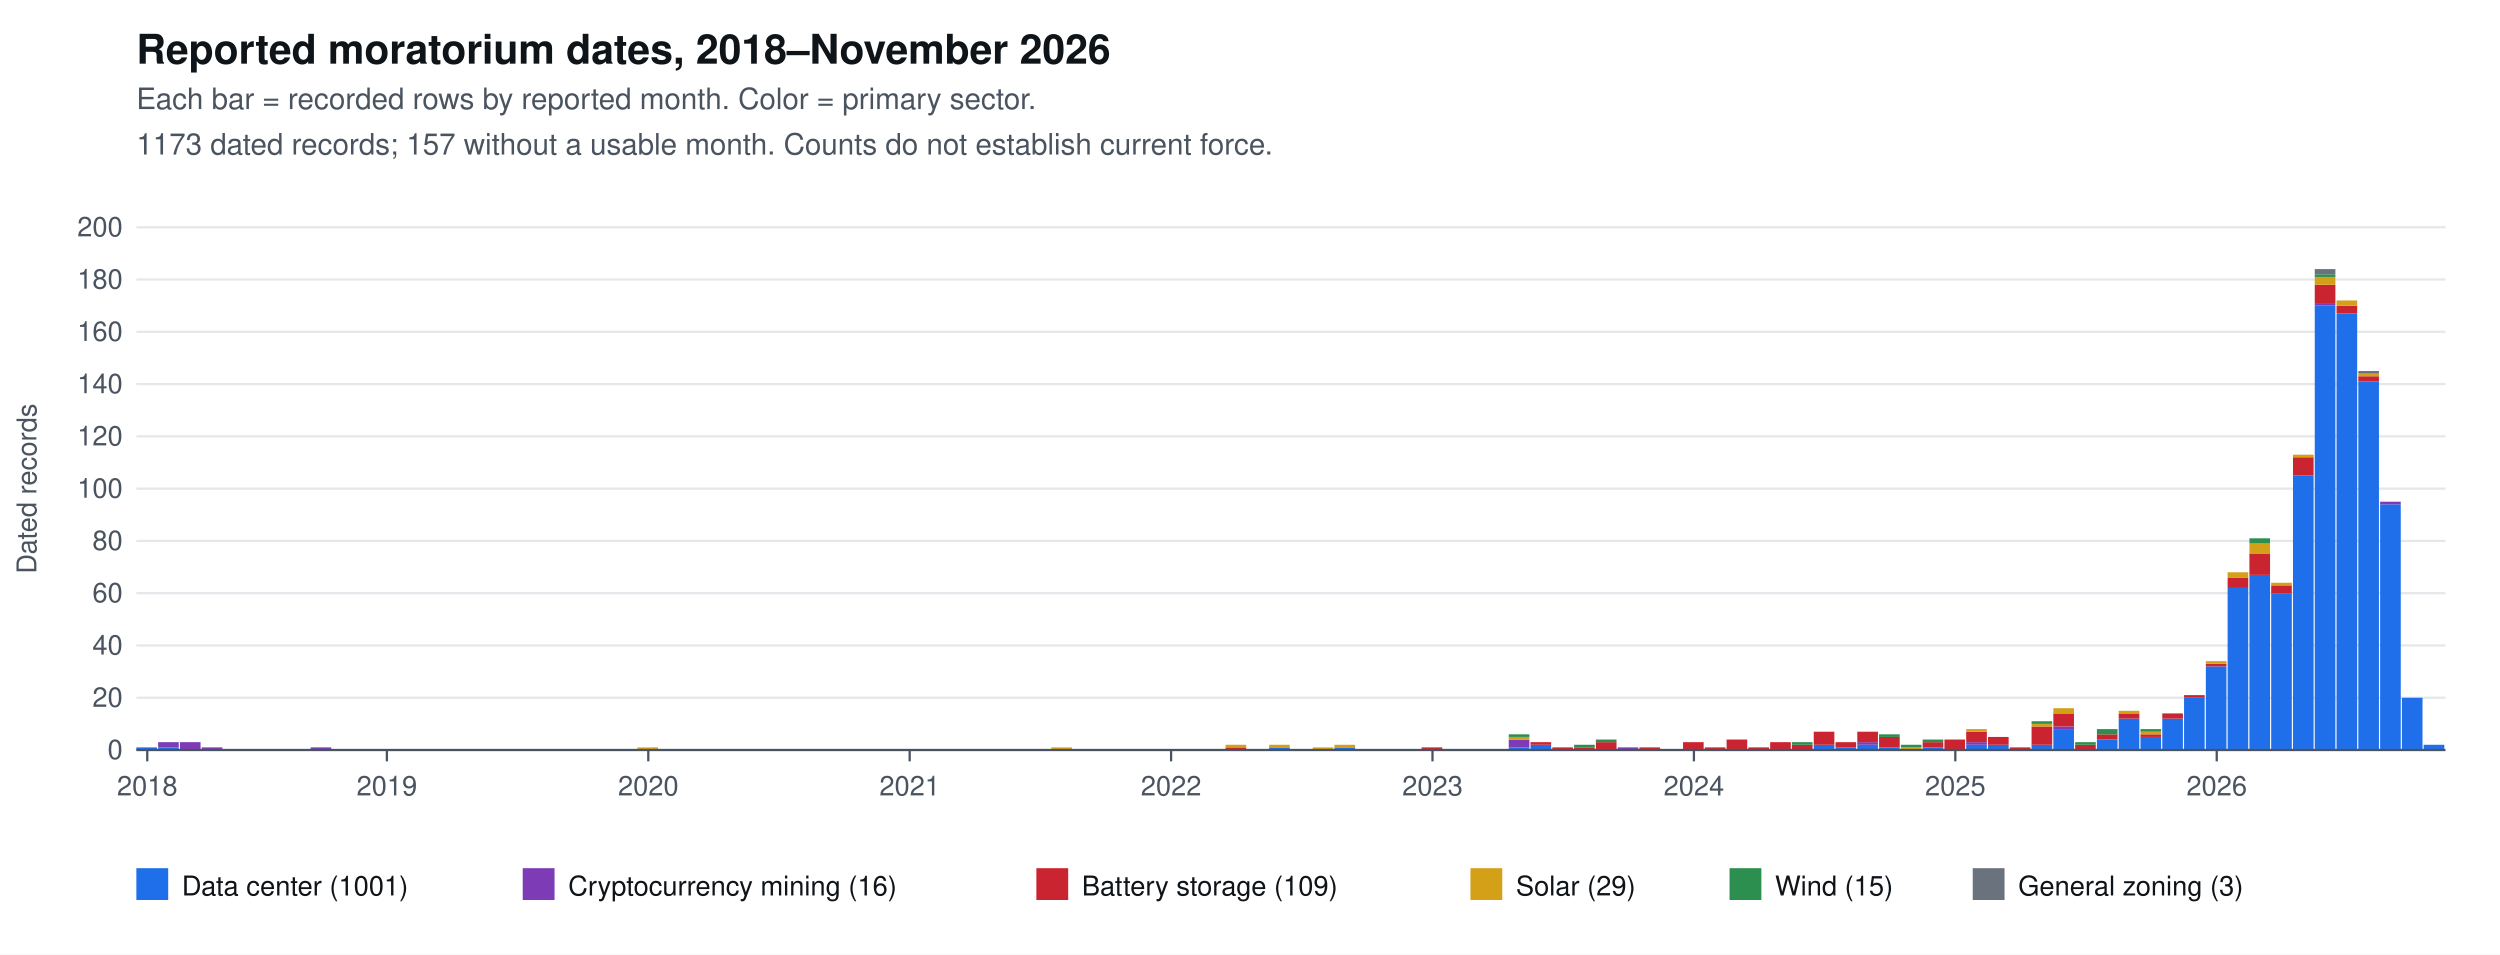
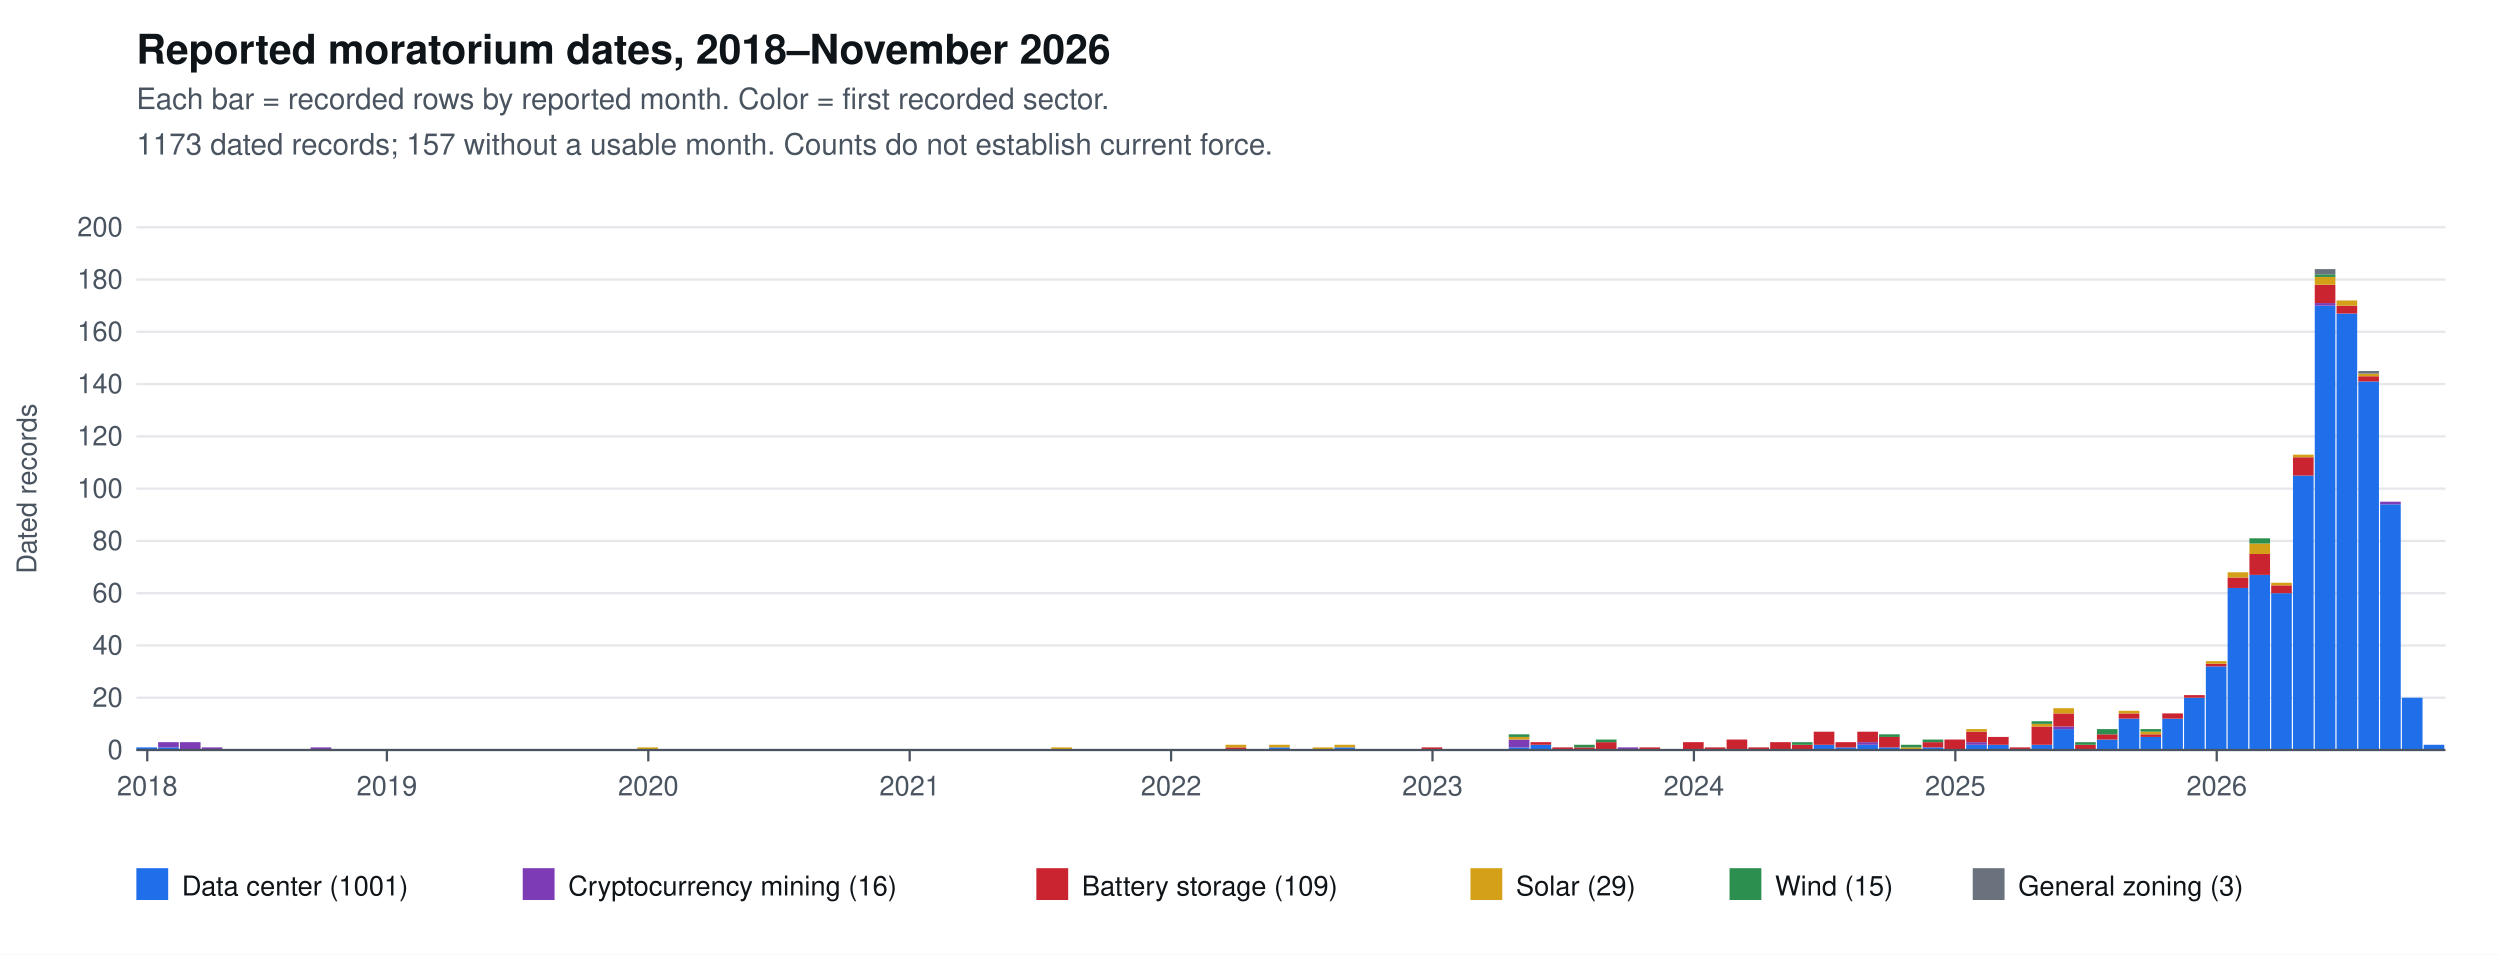
<svg xmlns="http://www.w3.org/2000/svg" viewBox="0 0 1100 420" width="100%" height="auto" font-family="ui-sans-serif, system-ui, -apple-system, Helvetica, Arial, sans-serif" font-size="12" role="img" aria-label="Reported moratorium dates, 2018 through November 2026">
  <rect width="1100" height="420" fill="white" />
  <text x="60" y="28" font-size="18" font-weight="600" fill="#0f1419">Reported moratorium dates, 2018–November 2026</text>
-   <text x="60" y="48" font-size="13" fill="#4a5460">Each bar = recorded rows by reported month. Color = primary sector.</text>
+   <text x="60" y="48" font-size="13" fill="#4a5460">Each bar = recorded rows by reported month. Color = first recorded sector.</text>
  <text x="60" y="68" font-size="13" fill="#4a5460">1173 dated records; 157 without a usable month. Counts do not establish current force.</text>
  <g stroke="#e5e7eb" stroke-width="1">
    <line x1="60" x2="1076" y1="330.0" y2="330.0" />
    <line x1="60" x2="1076" y1="307.0" y2="307.0" />
    <line x1="60" x2="1076" y1="284.0" y2="284.0" />
    <line x1="60" x2="1076" y1="261.0" y2="261.0" />
    <line x1="60" x2="1076" y1="238.0" y2="238.0" />
    <line x1="60" x2="1076" y1="215.0" y2="215.0" />
    <line x1="60" x2="1076" y1="192.0" y2="192.0" />
    <line x1="60" x2="1076" y1="169.0" y2="169.0" />
    <line x1="60" x2="1076" y1="146.0" y2="146.0" />
    <line x1="60" x2="1076" y1="123.0" y2="123.0" />
    <line x1="60" x2="1076" y1="100.0" y2="100.0" />
  </g>
  <g fill="#4a5460" text-anchor="end">
    <text x="54" y="334.0">0</text>
    <text x="54" y="311.0">20</text>
    <text x="54" y="288.0">40</text>
    <text x="54" y="265.0">60</text>
    <text x="54" y="242.0">80</text>
    <text x="54" y="219.0">100</text>
    <text x="54" y="196.0">120</text>
    <text x="54" y="173.0">140</text>
    <text x="54" y="150.0">160</text>
    <text x="54" y="127.0">180</text>
    <text x="54" y="104.0">200</text>
  </g>
  <text x="16" y="215.0" fill="#4a5460" text-anchor="middle" transform="rotate(-90 16 215.0)">Dated records</text>
  <g>
    <rect x="60.00" y="328.85" width="9.08" height="1.15" fill="#1f6feb" />
    <rect x="69.58" y="328.85" width="9.08" height="1.15" fill="#1f6feb" />
    <rect x="69.58" y="326.55" width="9.08" height="2.30" fill="#7d3cb5" />
    <rect x="79.17" y="326.55" width="9.08" height="3.45" fill="#7d3cb5" />
    <rect x="88.75" y="328.85" width="9.08" height="1.15" fill="#7d3cb5" />
    <rect x="136.68" y="328.85" width="9.08" height="1.15" fill="#7d3cb5" />
    <rect x="280.45" y="328.85" width="9.08" height="1.15" fill="#d4a017" />
    <rect x="462.57" y="328.85" width="9.08" height="1.15" fill="#d4a017" />
    <rect x="539.25" y="328.85" width="9.08" height="1.15" fill="#cb2431" />
    <rect x="539.25" y="327.70" width="9.08" height="1.15" fill="#d4a017" />
    <rect x="558.42" y="328.85" width="9.08" height="1.15" fill="#1f6feb" />
    <rect x="558.42" y="327.70" width="9.08" height="1.15" fill="#d4a017" />
    <rect x="577.58" y="328.85" width="9.08" height="1.15" fill="#d4a017" />
    <rect x="587.17" y="328.85" width="9.08" height="1.15" fill="#1f6feb" />
    <rect x="587.17" y="327.70" width="9.08" height="1.15" fill="#d4a017" />
    <rect x="625.51" y="328.85" width="9.08" height="1.15" fill="#cb2431" />
    <rect x="663.85" y="328.85" width="9.08" height="1.15" fill="#1f6feb" />
    <rect x="663.85" y="325.40" width="9.08" height="3.45" fill="#7d3cb5" />
    <rect x="663.85" y="324.25" width="9.08" height="1.15" fill="#d4a017" />
    <rect x="663.85" y="323.10" width="9.08" height="1.15" fill="#2d8f4f" />
    <rect x="673.43" y="327.70" width="9.08" height="2.30" fill="#1f6feb" />
    <rect x="673.43" y="326.55" width="9.08" height="1.15" fill="#cb2431" />
    <rect x="683.02" y="328.85" width="9.08" height="1.15" fill="#cb2431" />
    <rect x="692.60" y="328.85" width="9.08" height="1.15" fill="#cb2431" />
    <rect x="692.60" y="327.70" width="9.08" height="1.15" fill="#2d8f4f" />
    <rect x="702.19" y="326.55" width="9.08" height="3.45" fill="#cb2431" />
    <rect x="702.19" y="325.40" width="9.08" height="1.15" fill="#2d8f4f" />
    <rect x="711.77" y="328.85" width="9.08" height="1.15" fill="#7d3cb5" />
    <rect x="721.36" y="328.85" width="9.08" height="1.15" fill="#cb2431" />
    <rect x="740.53" y="326.55" width="9.08" height="3.45" fill="#cb2431" />
    <rect x="750.11" y="328.85" width="9.08" height="1.15" fill="#cb2431" />
    <rect x="759.70" y="325.40" width="9.08" height="4.60" fill="#cb2431" />
    <rect x="769.28" y="328.85" width="9.08" height="1.15" fill="#cb2431" />
    <rect x="778.87" y="326.55" width="9.08" height="3.45" fill="#cb2431" />
    <rect x="788.45" y="327.70" width="9.08" height="2.30" fill="#cb2431" />
    <rect x="788.45" y="326.55" width="9.08" height="1.15" fill="#2d8f4f" />
    <rect x="798.04" y="327.70" width="9.08" height="2.30" fill="#1f6feb" />
    <rect x="798.04" y="321.95" width="9.08" height="5.75" fill="#cb2431" />
    <rect x="807.62" y="328.85" width="9.08" height="1.15" fill="#1f6feb" />
    <rect x="807.62" y="326.55" width="9.08" height="2.30" fill="#cb2431" />
    <rect x="817.21" y="327.70" width="9.08" height="2.30" fill="#1f6feb" />
    <rect x="817.21" y="326.55" width="9.08" height="1.15" fill="#7d3cb5" />
    <rect x="817.21" y="321.95" width="9.08" height="4.60" fill="#cb2431" />
    <rect x="826.79" y="328.85" width="9.08" height="1.15" fill="#1f6feb" />
    <rect x="826.79" y="324.25" width="9.08" height="4.60" fill="#cb2431" />
    <rect x="826.79" y="323.10" width="9.08" height="1.15" fill="#2d8f4f" />
    <rect x="836.38" y="328.85" width="9.08" height="1.15" fill="#d4a017" />
    <rect x="836.38" y="327.70" width="9.08" height="1.15" fill="#2d8f4f" />
    <rect x="845.96" y="328.85" width="9.08" height="1.15" fill="#1f6feb" />
    <rect x="845.96" y="326.55" width="9.08" height="2.30" fill="#cb2431" />
    <rect x="845.96" y="325.40" width="9.08" height="1.15" fill="#2d8f4f" />
    <rect x="855.55" y="325.40" width="9.08" height="4.60" fill="#cb2431" />
    <rect x="865.13" y="327.70" width="9.08" height="2.30" fill="#1f6feb" />
    <rect x="865.13" y="326.55" width="9.08" height="1.15" fill="#7d3cb5" />
    <rect x="865.13" y="321.95" width="9.08" height="4.60" fill="#cb2431" />
    <rect x="865.13" y="320.80" width="9.08" height="1.15" fill="#d4a017" />
    <rect x="874.72" y="327.70" width="9.08" height="2.30" fill="#1f6feb" />
    <rect x="874.72" y="324.25" width="9.08" height="3.45" fill="#cb2431" />
    <rect x="884.30" y="328.85" width="9.08" height="1.15" fill="#cb2431" />
    <rect x="893.89" y="327.70" width="9.08" height="2.30" fill="#1f6feb" />
    <rect x="893.89" y="319.65" width="9.08" height="8.05" fill="#cb2431" />
    <rect x="893.89" y="318.50" width="9.08" height="1.15" fill="#d4a017" />
    <rect x="893.89" y="317.35" width="9.08" height="1.15" fill="#2d8f4f" />
    <rect x="903.47" y="320.80" width="9.08" height="9.20" fill="#1f6feb" />
    <rect x="903.47" y="319.65" width="9.08" height="1.15" fill="#7d3cb5" />
    <rect x="903.47" y="313.90" width="9.08" height="5.75" fill="#cb2431" />
    <rect x="903.47" y="311.60" width="9.08" height="2.30" fill="#d4a017" />
    <rect x="913.06" y="327.70" width="9.08" height="2.30" fill="#cb2431" />
    <rect x="913.06" y="326.55" width="9.08" height="1.15" fill="#2d8f4f" />
    <rect x="922.64" y="325.40" width="9.08" height="4.60" fill="#1f6feb" />
    <rect x="922.64" y="323.10" width="9.08" height="2.30" fill="#cb2431" />
    <rect x="922.64" y="320.80" width="9.08" height="2.30" fill="#2d8f4f" />
    <rect x="932.23" y="316.20" width="9.08" height="13.80" fill="#1f6feb" />
    <rect x="932.23" y="313.90" width="9.08" height="2.30" fill="#cb2431" />
    <rect x="932.23" y="312.75" width="9.08" height="1.15" fill="#d4a017" />
    <rect x="941.81" y="324.25" width="9.08" height="5.75" fill="#1f6feb" />
    <rect x="941.81" y="323.10" width="9.08" height="1.15" fill="#cb2431" />
    <rect x="941.81" y="321.95" width="9.08" height="1.15" fill="#d4a017" />
    <rect x="941.81" y="320.80" width="9.08" height="1.15" fill="#2d8f4f" />
    <rect x="951.40" y="316.20" width="9.08" height="13.80" fill="#1f6feb" />
    <rect x="951.40" y="313.90" width="9.08" height="2.30" fill="#cb2431" />
    <rect x="960.98" y="307.00" width="9.08" height="23.00" fill="#1f6feb" />
    <rect x="960.98" y="305.85" width="9.08" height="1.15" fill="#cb2431" />
    <rect x="970.57" y="293.20" width="9.08" height="36.80" fill="#1f6feb" />
    <rect x="970.57" y="292.05" width="9.08" height="1.15" fill="#cb2431" />
    <rect x="970.57" y="290.90" width="9.08" height="1.15" fill="#d4a017" />
    <rect x="980.15" y="258.70" width="9.08" height="71.30" fill="#1f6feb" />
    <rect x="980.15" y="254.10" width="9.08" height="4.60" fill="#cb2431" />
    <rect x="980.15" y="251.80" width="9.08" height="2.30" fill="#d4a017" />
    <rect x="989.74" y="252.95" width="9.08" height="77.05" fill="#1f6feb" />
    <rect x="989.74" y="243.75" width="9.08" height="9.20" fill="#cb2431" />
    <rect x="989.74" y="239.15" width="9.08" height="4.60" fill="#d4a017" />
    <rect x="989.74" y="236.85" width="9.08" height="2.30" fill="#2d8f4f" />
    <rect x="999.32" y="261.00" width="9.08" height="69.00" fill="#1f6feb" />
    <rect x="999.32" y="257.55" width="9.08" height="3.45" fill="#cb2431" />
    <rect x="999.32" y="256.40" width="9.08" height="1.15" fill="#d4a017" />
    <rect x="1008.91" y="209.25" width="9.08" height="120.75" fill="#1f6feb" />
    <rect x="1008.91" y="201.20" width="9.08" height="8.05" fill="#cb2431" />
    <rect x="1008.91" y="200.05" width="9.08" height="1.15" fill="#d4a017" />
    <rect x="1018.49" y="134.50" width="9.08" height="195.50" fill="#1f6feb" />
    <rect x="1018.49" y="133.35" width="9.08" height="1.15" fill="#7d3cb5" />
    <rect x="1018.49" y="125.30" width="9.08" height="8.05" fill="#cb2431" />
    <rect x="1018.49" y="121.85" width="9.08" height="3.45" fill="#d4a017" />
    <rect x="1018.49" y="120.70" width="9.08" height="1.15" fill="#2d8f4f" />
    <rect x="1018.49" y="118.40" width="9.08" height="2.30" fill="#6a737d" />
    <rect x="1028.08" y="137.95" width="9.08" height="192.05" fill="#1f6feb" />
    <rect x="1028.08" y="134.50" width="9.08" height="3.45" fill="#cb2431" />
    <rect x="1028.08" y="132.20" width="9.08" height="2.30" fill="#d4a017" />
    <rect x="1037.66" y="167.85" width="9.08" height="162.15" fill="#1f6feb" />
    <rect x="1037.66" y="165.55" width="9.08" height="2.30" fill="#cb2431" />
    <rect x="1037.66" y="164.40" width="9.08" height="1.15" fill="#d4a017" />
    <rect x="1037.66" y="163.25" width="9.08" height="1.15" fill="#6a737d" />
    <rect x="1047.25" y="221.90" width="9.08" height="108.10" fill="#1f6feb" />
    <rect x="1047.25" y="220.75" width="9.08" height="1.15" fill="#7d3cb5" />
    <rect x="1056.83" y="307.00" width="9.08" height="23.00" fill="#1f6feb" />
    <rect x="1066.42" y="327.70" width="9.08" height="2.30" fill="#1f6feb" />
  </g>
  <g fill="#4a5460" text-anchor="middle">
    <line x1="64.79" x2="64.79" y1="330.0" y2="335.0" stroke="#4a5460" />
    <text x="64.79" y="350.0">2018</text>
    <line x1="170.23" x2="170.23" y1="330.0" y2="335.0" stroke="#4a5460" />
    <text x="170.23" y="350.0">2019</text>
    <line x1="285.25" x2="285.25" y1="330.0" y2="335.0" stroke="#4a5460" />
    <text x="285.25" y="350.0">2020</text>
    <line x1="400.26" x2="400.26" y1="330.0" y2="335.0" stroke="#4a5460" />
    <text x="400.26" y="350.0">2021</text>
    <line x1="515.28" x2="515.28" y1="330.0" y2="335.0" stroke="#4a5460" />
    <text x="515.28" y="350.0">2022</text>
    <line x1="630.30" x2="630.30" y1="330.0" y2="335.0" stroke="#4a5460" />
    <text x="630.30" y="350.0">2023</text>
    <line x1="745.32" x2="745.32" y1="330.0" y2="335.0" stroke="#4a5460" />
    <text x="745.32" y="350.0">2024</text>
    <line x1="860.34" x2="860.34" y1="330.0" y2="335.0" stroke="#4a5460" />
    <text x="860.34" y="350.0">2025</text>
    <line x1="975.36" x2="975.36" y1="330.0" y2="335.0" stroke="#4a5460" />
    <text x="975.36" y="350.0">2026</text>
  </g>
  <line x1="60" x2="1076" y1="330.0" y2="330.0" stroke="#4a5460" />
  <g font-size="12">
    <rect x="60" y="382" width="14" height="14" fill="#1f6feb" />
    <text x="80" y="394" fill="#0f1419">Data center (1001)</text>
    <rect x="230" y="382" width="14" height="14" fill="#7d3cb5" />
    <text x="250" y="394" fill="#0f1419">Cryptocurrency mining (16)</text>
    <rect x="456" y="382" width="14" height="14" fill="#cb2431" />
    <text x="476" y="394" fill="#0f1419">Battery storage (109)</text>
    <rect x="647" y="382" width="14" height="14" fill="#d4a017" />
    <text x="667" y="394" fill="#0f1419">Solar (29)</text>
    <rect x="761" y="382" width="14" height="14" fill="#2d8f4f" />
    <text x="781" y="394" fill="#0f1419">Wind (15)</text>
    <rect x="868" y="382" width="14" height="14" fill="#6a737d" />
    <text x="888" y="394" fill="#0f1419">General zoning (3)</text>
  </g>
</svg>
